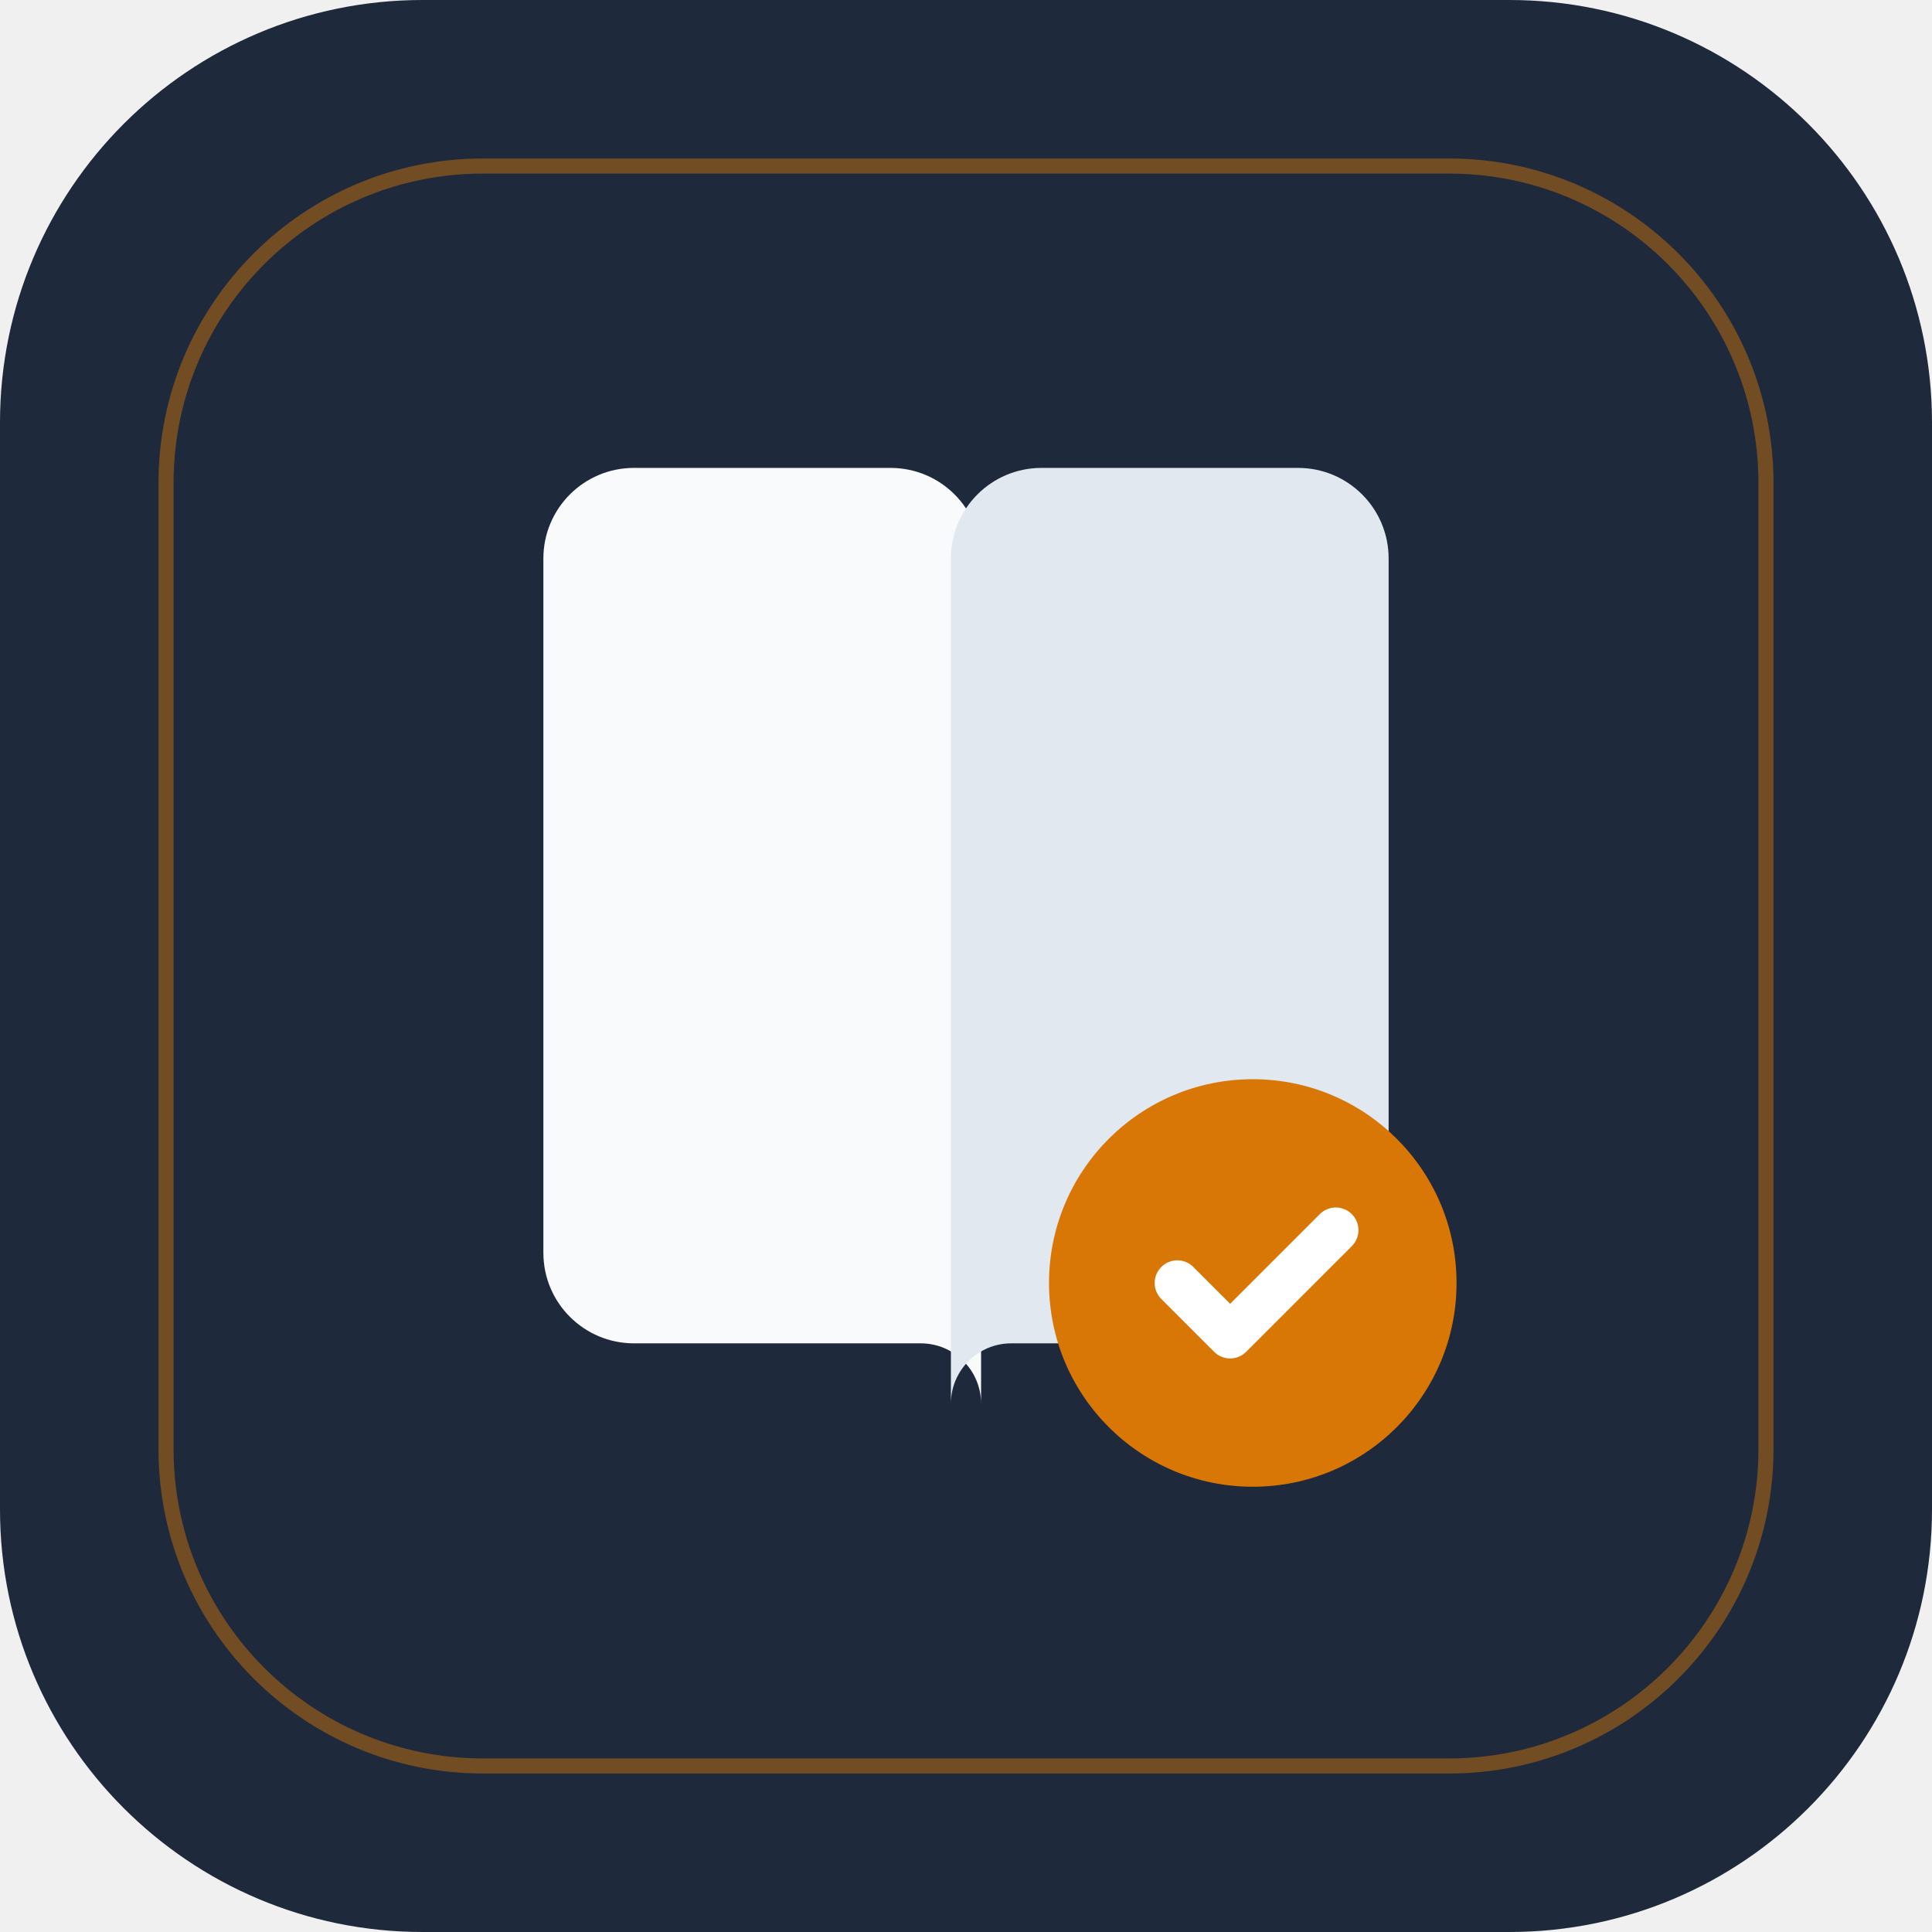
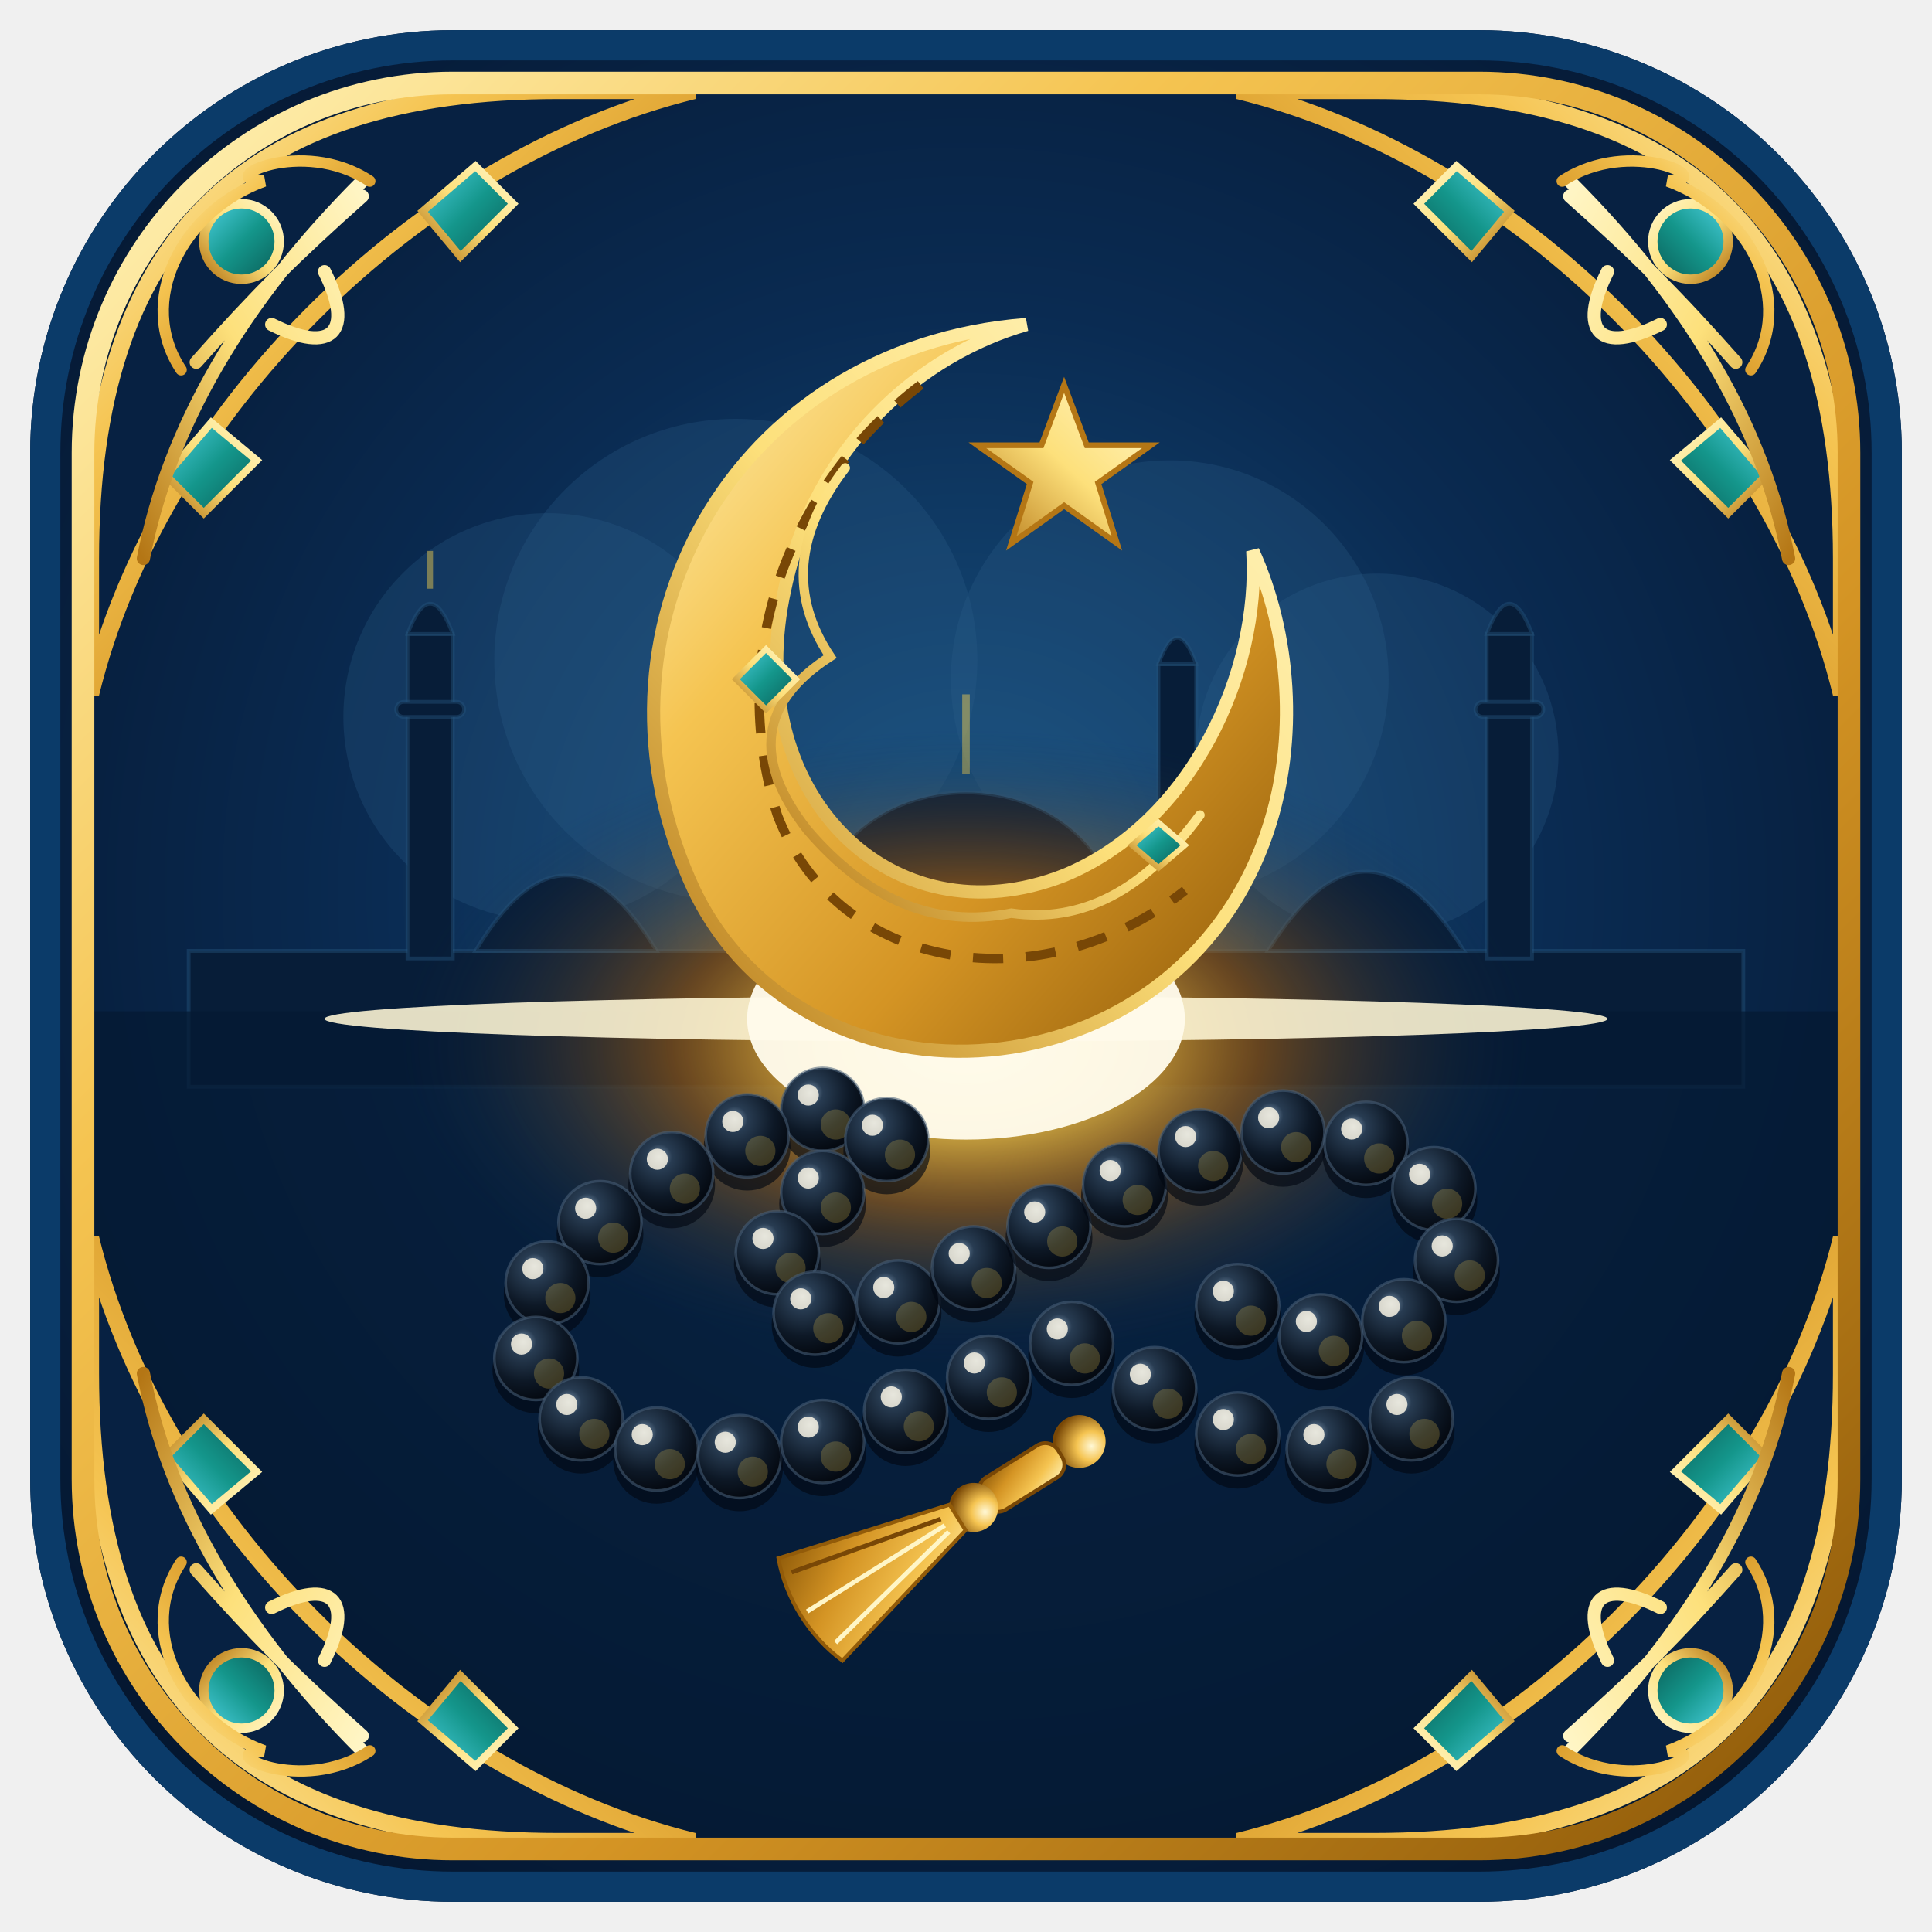
<svg xmlns="http://www.w3.org/2000/svg" viewBox="0 0 512 512" width="512" height="512">
-   <rect width="512" height="512" rx="112" fill="#1E293B" />
-   <rect x="44" y="44" width="424" height="424" rx="84" fill="none" stroke="#D97706" stroke-width="4" stroke-opacity="0.45" />
-   <path d="M144 148C144 134.745 154.745 124 168 124H236C249.255 124 260 134.745 260 148V372C260 363.163 252.837 356 244 356H168C154.745 356 144 345.255 144 332V148Z" fill="#F8FAFC" />
-   <path d="M368 148C368 134.745 357.255 124 344 124H276C262.745 124 252 134.745 252 148V372C252 363.163 259.163 356 268 356H344C357.255 356 368 345.255 368 332V148Z" fill="#E2E8F0" />
-   <circle cx="332" cy="340" r="54" fill="#D97706" />
-   <path d="M312 340L326 354L354 326" stroke="#FFFFFF" stroke-width="12" stroke-linecap="round" stroke-linejoin="round" fill="none" />
+   <defs>
+     <radialGradient id="bgGrad" cx="50%" cy="46%" r="65%" fx="50%" fy="46%">
+       <stop offset="0%" stop-color="#175282" />
+       <stop offset="48%" stop-color="#0A2B52" />
+       <stop offset="100%" stop-color="#04152D" />
+     </radialGradient>
+     <radialGradient id="horizonGlow" cx="50%" cy="54%" r="38%">
+       <stop offset="0%" stop-color="#FFFBEB" stop-opacity="1" />
+       <stop offset="22%" stop-color="#FCD34D" stop-opacity="0.9" />
+       <stop offset="52%" stop-color="#D97706" stop-opacity="0.45" />
+       <stop offset="100%" stop-color="#0A2B52" stop-opacity="0" />
+     </radialGradient>
+     <linearGradient id="goldGrad" x1="0%" y1="0%" x2="100%" y2="100%">
+       <stop offset="0%" stop-color="#FFF3B8" />
+       <stop offset="30%" stop-color="#F5C451" />
+       <stop offset="65%" stop-color="#D49424" />
+       <stop offset="100%" stop-color="#8C5808" />
+     </linearGradient>
+     <linearGradient id="goldBright" x1="0%" y1="100%" x2="100%" y2="0%">
+       <stop offset="0%" stop-color="#B47615" />
+       <stop offset="50%" stop-color="#FDE07B" />
+       <stop offset="100%" stop-color="#FFF6C7" />
+     </linearGradient>
+     <linearGradient id="turquoiseGrad" x1="0%" y1="0%" x2="100%" y2="100%">
+       <stop offset="0%" stop-color="#4DD0E1" />
+       <stop offset="50%" stop-color="#14968B" />
+       <stop offset="100%" stop-color="#0A5C56" />
+     </linearGradient>
+     <radialGradient id="beadGrad" cx="35%" cy="30%" r="70%">
+       <stop offset="0%" stop-color="#7A93AC" />
+       <stop offset="22%" stop-color="#283C52" />
+       <stop offset="68%" stop-color="#0D1826" />
+       <stop offset="100%" stop-color="#050A12" />
+     </radialGradient>
+     <radialGradient id="goldBead" cx="35%" cy="30%" r="70%">
+       <stop offset="0%" stop-color="#FFF8D6" />
+       <stop offset="40%" stop-color="#F5C451" />
+       <stop offset="100%" stop-color="#784706" />
+     </radialGradient>
+     <g id="cornerOrnament">
+       <path d="M 24 148 C 24 64, 64 24, 148 24 L 184 24 C 110 42, 42 110, 24 184 Z" fill="#072142" stroke="url(#goldGrad)" stroke-width="4.5" />
+       <polygon points="44,126 56,112 68,122 54,136" fill="url(#turquoiseGrad)" stroke="url(#goldBright)" stroke-width="2" />
+       <polygon points="126,44 112,56 122,68 136,54" fill="url(#turquoiseGrad)" stroke="url(#goldBright)" stroke-width="2" />
+       <circle cx="64" cy="64" r="10" fill="url(#turquoiseGrad)" stroke="url(#goldBright)" stroke-width="2.5" />
+       <path d="M 38 148 Q 48 96 96 48 M 52 96 C 68 78, 78 68, 96 52 M 72 86 C 88 94, 94 88, 86 72" fill="none" stroke="url(#goldBright)" stroke-width="3.5" stroke-linecap="round" />
+       <path d="M 48 98 C 36 80, 48 56, 70 48 C 56 48, 80 36, 98 48" fill="none" stroke="url(#goldGrad)" stroke-width="3" stroke-linecap="round" />
+     </g>
+     <g id="pearlBead">
+       <circle cx="0" cy="3" r="11.5" fill="#020813" fill-opacity="0.65" />
+       <circle cx="0" cy="0" r="11" fill="url(#beadGrad)" stroke="#4A607A" stroke-width="0.7" stroke-opacity="0.55" />
+       <circle cx="-3.8" cy="-3.8" r="2.8" fill="#FFF8E7" fill-opacity="0.82" />
+       <circle cx="3.5" cy="4" r="4" fill="#FCD34D" fill-opacity="0.22" />
+     </g>
+     <clipPath id="squircleClip">
+       <rect x="8" y="8" width="496" height="496" rx="112" ry="112" />
+     </clipPath>
+     <clipPath id="innerGoldClip">
+       <rect x="22" y="22" width="468" height="468" rx="98" ry="98" />
+     </clipPath>
+   </defs>
+   <g clip-path="url(#squircleClip)">
+     <rect x="8" y="8" width="496" height="496" rx="112" fill="url(#bgGrad)" />
+     <g clip-path="url(#innerGoldClip)">
+       <g fill="#2C5E8A" fill-opacity="0.28">
+         <circle cx="145" cy="190" r="54" />
+         <circle cx="195" cy="175" r="64" />
+         <circle cx="310" cy="180" r="58" />
+         <circle cx="365" cy="200" r="48" />
+       </g>
+       <g fill="#071D38" stroke="#24537A" stroke-width="1" stroke-opacity="0.45">
+         <rect x="50" y="252" width="412" height="36" />
+         <rect x="108" y="168" width="12" height="86" />
+         <rect x="105" y="186" width="18" height="4" rx="2" />
+         <path d="M108 168 Q114 152 120 168 Z" />
+         <line x1="114" y1="146" x2="114" y2="156" stroke="#FCD34D" stroke-width="1.5" />
+         <path d="M126 252 Q150 212 174 252 Z" />
+         <path d="M214 252 C214 196, 298 196, 298 252 Z" />
+         <line x1="256" y1="184" x2="256" y2="205" stroke="#FCD34D" stroke-width="2" />
+         <rect x="196" y="198" width="9" height="54" />
+         <path d="M196 198 Q200.5 186 205 198 Z" />
+         <rect x="307" y="176" width="10" height="76" />
+         <path d="M307 176 Q312 162 317 176 Z" />
+         <path d="M336 252 Q362 210 388 252 Z" />
+         <rect x="394" y="168" width="12" height="86" />
+         <rect x="391" y="186" width="18" height="4" rx="2" />
+         <path d="M394 168 Q400 152 406 168 Z" />
+       </g>
+       <rect x="8" y="268" width="496" height="236" fill="#051933" fill-opacity="0.72" />
+       <ellipse cx="256" cy="268" rx="195" ry="110" fill="url(#horizonGlow)" />
+       <ellipse cx="256" cy="270" rx="170" ry="6" fill="#FFF7D6" fill-opacity="0.88" />
+       <ellipse cx="256" cy="270" rx="58" ry="32" fill="#FFFBEB" fill-opacity="0.96" />
+       <g>
+         <path d="M 272 86 C 194 92, 152 168, 184 236 C 214 298, 312 292, 336 220 C 344 196, 342 168, 332 146 C 334 178, 316 218, 282 232 C 236 250, 196 210, 208 156 C 216 118, 244 94, 272 86 Z" fill="url(#goldGrad)" stroke="url(#goldBright)" stroke-width="3.5" />
+         <path d="M 244 102 C 210 128, 192 172, 206 216 C 222 258, 276 266, 314 236" fill="none" stroke="#784706" stroke-width="2.5" stroke-dasharray="8 6" />
+         <path d="M 224 124 Q 204 150 220 174 Q 192 192 214 220 Q 238 248 268 242 Q 296 246 318 216" fill="none" stroke="url(#goldBright)" stroke-width="2.5" stroke-linecap="round" />
+         <polygon points="195,180 203,172 211,180 203,188" fill="url(#turquoiseGrad)" stroke="url(#goldBright)" stroke-width="1.5" />
+         <polygon points="300,224 307,218 314,224 307,230" fill="url(#turquoiseGrad)" stroke="url(#goldBright)" stroke-width="1.5" />
+       </g>
+       <polygon points="282,102 288,118 305,118 291,128 296,144 282,134 268,144 273,128 259,118 276,118" fill="url(#goldBright)" stroke="#B47615" stroke-width="1.5" />
+       <g>
+         <use href="#pearlBead" x="218" y="294" />
+         <use href="#pearlBead" x="198" y="301" />
+         <use href="#pearlBead" x="178" y="311" />
+         <use href="#pearlBead" x="159" y="324" />
+         <use href="#pearlBead" x="145" y="340" />
+         <use href="#pearlBead" x="142" y="360" />
+         <use href="#pearlBead" x="154" y="376" />
+         <use href="#pearlBead" x="174" y="384" />
+         <use href="#pearlBead" x="196" y="386" />
+         <use href="#pearlBead" x="218" y="382" />
+         <use href="#pearlBead" x="235" y="302" />
+         <use href="#pearlBead" x="218" y="316" />
+         <use href="#pearlBead" x="206" y="332" />
+         <use href="#pearlBead" x="216" y="348" />
+         <use href="#pearlBead" x="238" y="345" />
+         <use href="#pearlBead" x="258" y="336" />
+         <use href="#pearlBead" x="278" y="325" />
+         <use href="#pearlBead" x="298" y="314" />
+         <use href="#pearlBead" x="318" y="305" />
+         <use href="#pearlBead" x="340" y="300" />
+         <use href="#pearlBead" x="362" y="303" />
+         <use href="#pearlBead" x="380" y="315" />
+         <use href="#pearlBead" x="386" y="334" />
+         <use href="#pearlBead" x="372" y="350" />
+         <use href="#pearlBead" x="350" y="354" />
+         <use href="#pearlBead" x="328" y="346" />
+         <use href="#pearlBead" x="240" y="374" />
+         <use href="#pearlBead" x="262" y="365" />
+         <use href="#pearlBead" x="284" y="356" />
+         <use href="#pearlBead" x="306" y="368" />
+         <use href="#pearlBead" x="328" y="380" />
+         <use href="#pearlBead" x="352" y="384" />
+         <use href="#pearlBead" x="374" y="376" />
+         <g transform="translate(286, 382) rotate(148)">
+           <circle cx="0" cy="0" r="7" fill="url(#goldBead)" />
+           <rect x="6" y="-5" width="24" height="10" rx="4" fill="url(#goldGrad)" stroke="#784706" stroke-width="1" />
+           <circle cx="33" cy="0" r="6.5" fill="url(#goldBead)" />
+           <path d="M 38 -4 L 84 -16 C 88 -6, 88 6, 84 16 L 38 4 Z" fill="url(#goldGrad)" stroke="#925B09" stroke-width="1" />
+           <line x1="42" y1="-2" x2="83" y2="-11" stroke="#FFF6C7" stroke-width="1.2" />
+           <line x1="42" y1="0" x2="85" y2="0" stroke="#FFF6C7" stroke-width="1.2" />
+           <line x1="42" y1="2" x2="83" y2="11" stroke="#784706" stroke-width="1.2" />
+         </g>
+       </g>
+       <use href="#cornerOrnament" />
+       <use href="#cornerOrnament" transform="translate(512, 0) scale(-1, 1)" />
+       <use href="#cornerOrnament" transform="translate(0, 512) scale(1, -1)" />
+       <use href="#cornerOrnament" transform="translate(512, 512) scale(-1, -1)" />
+     </g>
+     <rect x="12" y="12" width="488" height="488" rx="108" fill="none" stroke="#0B3B69" stroke-width="8" />
+     <rect x="22" y="22" width="468" height="468" rx="98" fill="none" stroke="url(#goldGrad)" stroke-width="6" />
+   </g>
</svg>
